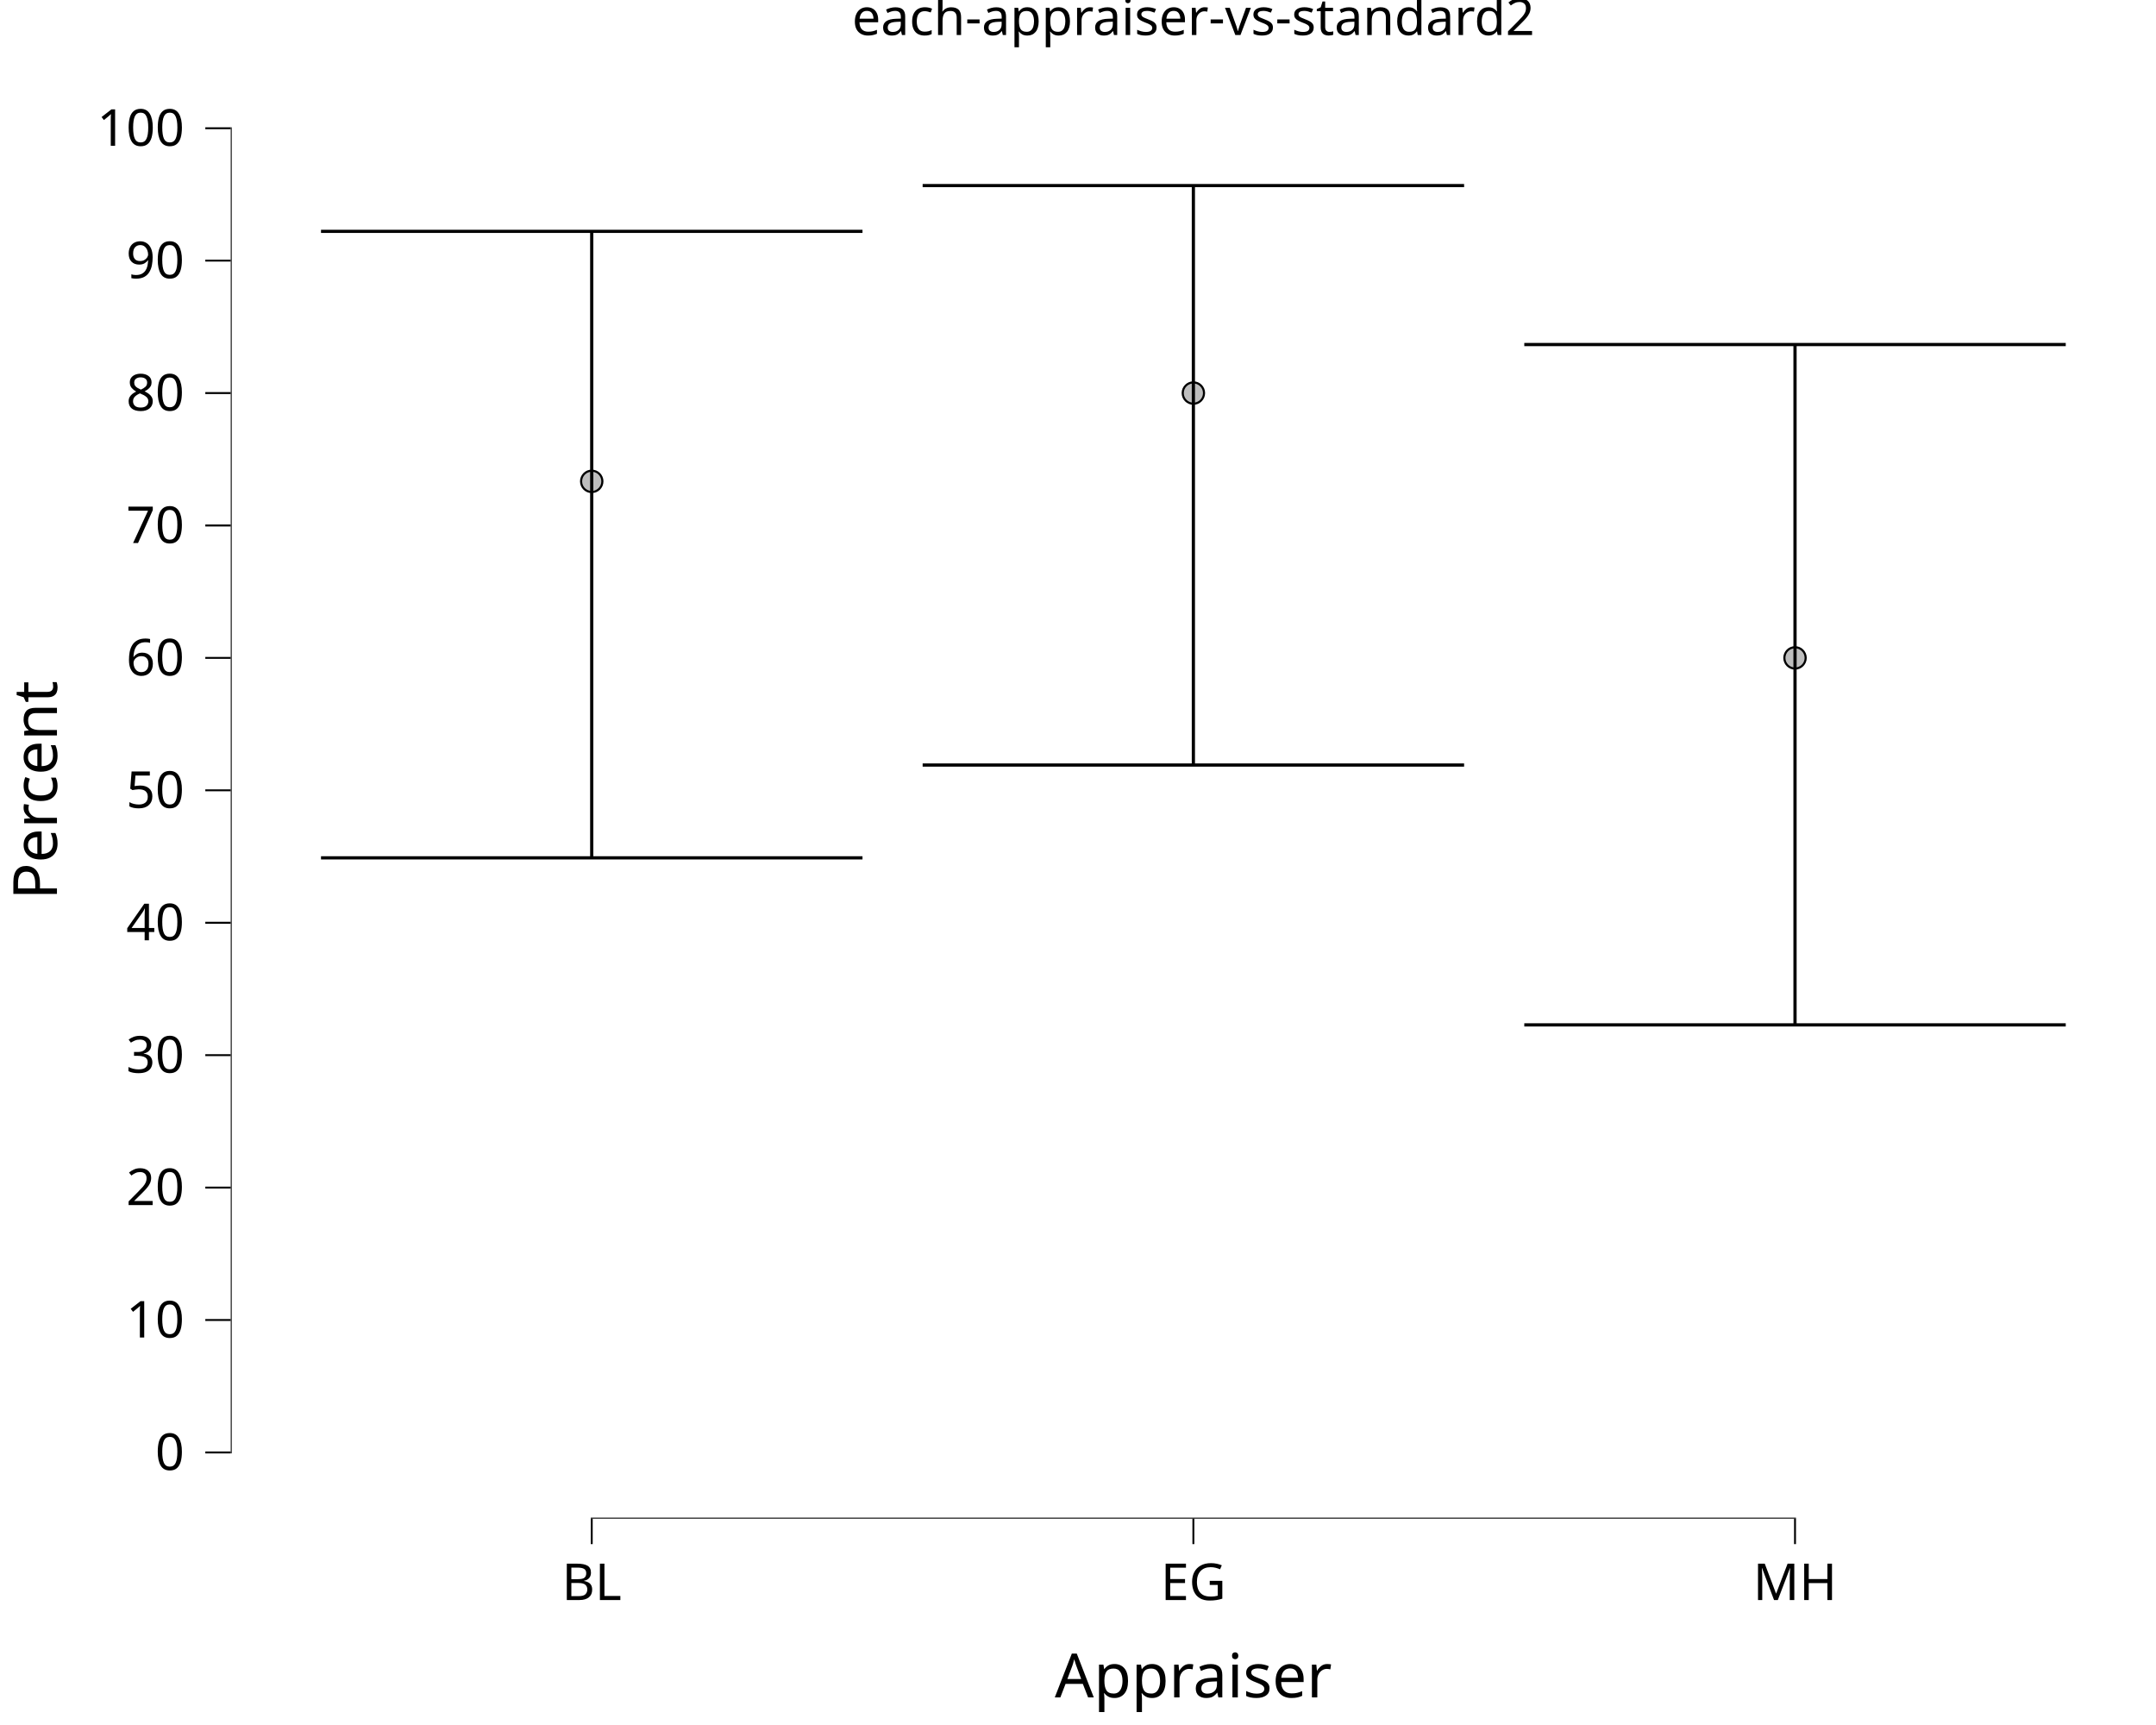
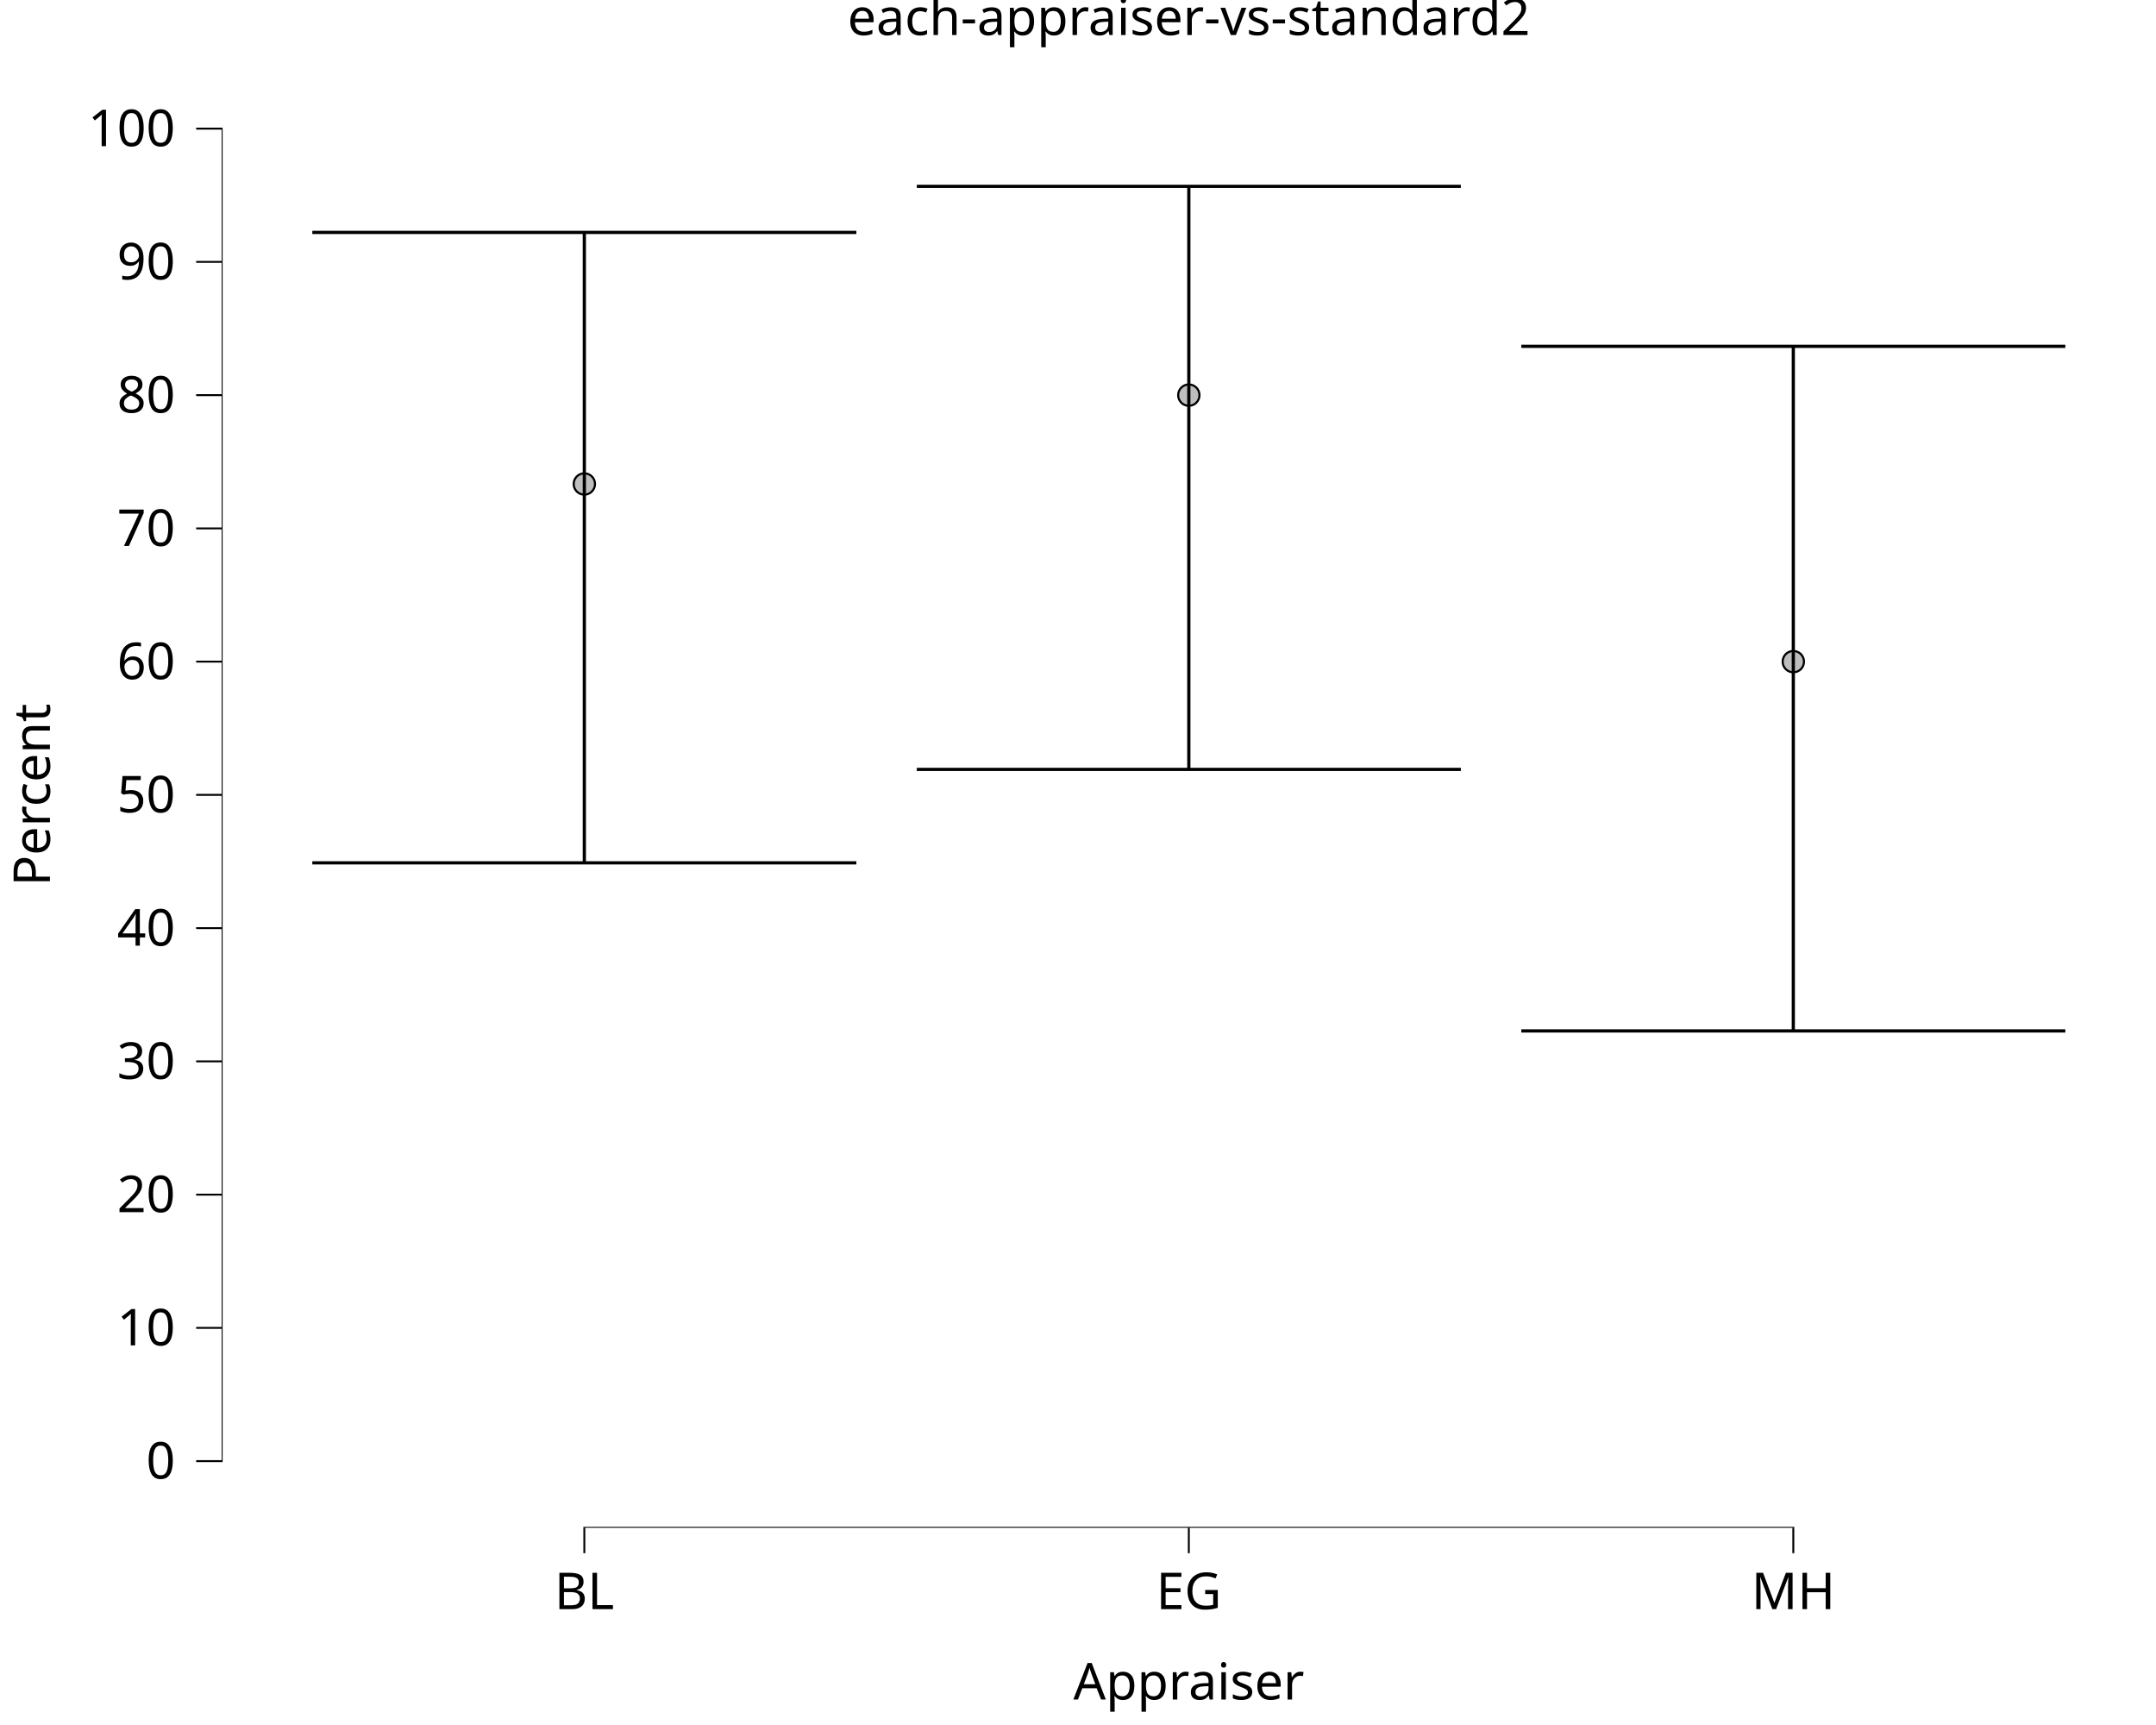
<svg xmlns="http://www.w3.org/2000/svg" class="svglite" data-engine-version="2.0" width="720.00pt" height="576.00pt" viewBox="0 0 720.00 576.00">
  <defs>
    <style type="text/css">
    .svglite line, .svglite polyline, .svglite polygon, .svglite path, .svglite rect, .svglite circle {
      fill: none;
      stroke: #000000;
      stroke-linecap: round;
      stroke-linejoin: round;
      stroke-miterlimit: 10.00;
    }
  </style>
  </defs>
  <rect width="100%" height="100%" style="stroke: none; fill: #FFFFFF;" />
  <defs>
    <clipPath id="cpMC4wMHw3MjAuMDB8MC4wMHw1NzYuMDA=">
      <rect x="0.00" y="0.00" width="720.00" height="576.00" />
    </clipPath>
  </defs>
  <g clip-path="url(#cpMC4wMHw3MjAuMDB8MC4wMHw1NzYuMDA=)">
    <rect x="0.00" y="0.00" width="720.00" height="576.00" style="stroke-width: 10.67; stroke: none;" />
  </g>
  <defs>
-     <clipPath id="cpNzcuMDZ8NzIwLjAwfDIwLjcxfDUwNy4wOQ==">
-       <rect x="77.06" y="20.71" width="642.94" height="486.39" />
+     <clipPath id="cpNzQuMDJ8NzIwLjAwfDIwLjcxfDUxMC4xNA==">
+       <rect x="74.02" y="20.71" width="645.98" height="489.43" />
    </clipPath>
  </defs>
-   <g clip-path="url(#cpNzcuMDZ8NzIwLjAwfDIwLjcxfDUwNy4wOQ==)">
-     <rect x="77.06" y="20.71" width="642.94" height="486.39" style="stroke-width: 10.67; stroke: none;" />
-     <circle cx="398.53" cy="131.25" r="3.56" style="stroke-width: 0.71; fill: #BEBEBE;" />
-     <circle cx="197.61" cy="160.73" r="3.56" style="stroke-width: 0.71; fill: #BEBEBE;" />
-     <circle cx="599.45" cy="219.68" r="3.56" style="stroke-width: 0.71; fill: #BEBEBE;" />
-     <polyline points="308.12,61.97 488.94,61.97 " style="stroke-width: 1.07; stroke-linecap: butt;" />
-     <polyline points="398.53,61.97 398.53,255.45 " style="stroke-width: 1.07; stroke-linecap: butt;" />
-     <polyline points="308.12,255.45 488.94,255.45 " style="stroke-width: 1.07; stroke-linecap: butt;" />
-     <polyline points="107.20,77.25 288.03,77.25 " style="stroke-width: 1.07; stroke-linecap: butt;" />
-     <polyline points="197.61,77.25 197.61,286.45 " style="stroke-width: 1.07; stroke-linecap: butt;" />
-     <polyline points="107.20,286.45 288.03,286.45 " style="stroke-width: 1.07; stroke-linecap: butt;" />
-     <polyline points="509.04,115.05 689.86,115.05 " style="stroke-width: 1.07; stroke-linecap: butt;" />
-     <polyline points="599.45,115.05 599.45,342.22 " style="stroke-width: 1.07; stroke-linecap: butt;" />
-     <polyline points="509.04,342.22 689.86,342.22 " style="stroke-width: 1.07; stroke-linecap: butt;" />
-     <line x1="197.29" y1="507.09" x2="599.77" y2="507.09" style="stroke-width: 0.64; stroke-linecap: butt;" />
-     <line x1="77.06" y1="485.30" x2="77.06" y2="42.50" style="stroke-width: 0.64; stroke-linecap: butt;" />
-     <rect x="77.06" y="20.71" width="642.94" height="486.39" style="stroke-width: 0.00; stroke: none;" />
+   <g clip-path="url(#cpNzQuMDJ8NzIwLjAwfDIwLjcxfDUxMC4xNA==)">
+     <rect x="74.02" y="20.71" width="645.98" height="489.43" style="stroke-width: 10.67; stroke: none;" />
+     <circle cx="397.01" cy="131.94" r="3.56" style="stroke-width: 0.71; fill: #BEBEBE;" />
+     <circle cx="195.14" cy="161.61" r="3.56" style="stroke-width: 0.71; fill: #BEBEBE;" />
+     <circle cx="598.88" cy="220.93" r="3.56" style="stroke-width: 0.71; fill: #BEBEBE;" />
+     <polyline points="306.17,62.23 487.85,62.23 " style="stroke-width: 1.07; stroke-linecap: butt;" />
+     <polyline points="397.01,62.23 397.01,256.92 " style="stroke-width: 1.07; stroke-linecap: butt;" />
+     <polyline points="306.17,256.92 487.85,256.92 " style="stroke-width: 1.07; stroke-linecap: butt;" />
+     <polyline points="104.30,77.60 285.98,77.60 " style="stroke-width: 1.07; stroke-linecap: butt;" />
+     <polyline points="195.14,77.60 195.14,288.12 " style="stroke-width: 1.07; stroke-linecap: butt;" />
+     <polyline points="104.30,288.12 285.98,288.12 " style="stroke-width: 1.07; stroke-linecap: butt;" />
+     <polyline points="508.04,115.64 689.72,115.64 " style="stroke-width: 1.07; stroke-linecap: butt;" />
+     <polyline points="598.88,115.64 598.88,344.24 " style="stroke-width: 1.07; stroke-linecap: butt;" />
+     <polyline points="508.04,344.24 689.72,344.24 " style="stroke-width: 1.07; stroke-linecap: butt;" />
+     <line x1="194.82" y1="510.14" x2="599.20" y2="510.14" style="stroke-width: 0.64; stroke-linecap: butt;" />
+     <line x1="74.02" y1="488.21" x2="74.02" y2="42.64" style="stroke-width: 0.64; stroke-linecap: butt;" />
+     <rect x="74.02" y="20.71" width="645.98" height="489.43" style="stroke-width: 0.00; stroke: none;" />
  </g>
  <g clip-path="url(#cpMC4wMHw3MjAuMDB8MC4wMHw1NzYuMDA=)">
-     <polyline points="77.06,507.09 77.06,20.71 " style="stroke-width: 0.00; stroke: none; stroke-linecap: butt;" />
-     <text x="61.58" y="490.84" text-anchor="end" style="font-size: 17.00px; font-family: sans;" textLength="9.46px" lengthAdjust="spacingAndGlyphs">0</text>
-     <text x="61.58" y="446.62" text-anchor="end" style="font-size: 17.00px; font-family: sans;" textLength="18.91px" lengthAdjust="spacingAndGlyphs">10</text>
-     <text x="61.58" y="402.40" text-anchor="end" style="font-size: 17.00px; font-family: sans;" textLength="18.91px" lengthAdjust="spacingAndGlyphs">20</text>
-     <text x="61.58" y="358.18" text-anchor="end" style="font-size: 17.00px; font-family: sans;" textLength="18.91px" lengthAdjust="spacingAndGlyphs">30</text>
-     <text x="61.58" y="313.97" text-anchor="end" style="font-size: 17.00px; font-family: sans;" textLength="18.91px" lengthAdjust="spacingAndGlyphs">40</text>
-     <text x="61.58" y="269.75" text-anchor="end" style="font-size: 17.00px; font-family: sans;" textLength="18.91px" lengthAdjust="spacingAndGlyphs">50</text>
-     <text x="61.58" y="225.53" text-anchor="end" style="font-size: 17.00px; font-family: sans;" textLength="18.91px" lengthAdjust="spacingAndGlyphs">60</text>
-     <text x="61.58" y="181.32" text-anchor="end" style="font-size: 17.00px; font-family: sans;" textLength="18.91px" lengthAdjust="spacingAndGlyphs">70</text>
-     <text x="61.58" y="137.10" text-anchor="end" style="font-size: 17.00px; font-family: sans;" textLength="18.91px" lengthAdjust="spacingAndGlyphs">80</text>
-     <text x="61.58" y="92.88" text-anchor="end" style="font-size: 17.00px; font-family: sans;" textLength="18.91px" lengthAdjust="spacingAndGlyphs">90</text>
-     <text x="61.58" y="48.67" text-anchor="end" style="font-size: 17.00px; font-family: sans;" textLength="28.37px" lengthAdjust="spacingAndGlyphs">100</text>
-     <polyline points="68.56,484.99 77.06,484.99 " style="stroke-width: 0.64; stroke-linecap: butt;" />
-     <polyline points="68.56,440.77 77.06,440.77 " style="stroke-width: 0.64; stroke-linecap: butt;" />
-     <polyline points="68.56,396.55 77.06,396.55 " style="stroke-width: 0.64; stroke-linecap: butt;" />
-     <polyline points="68.56,352.33 77.06,352.33 " style="stroke-width: 0.64; stroke-linecap: butt;" />
-     <polyline points="68.56,308.12 77.06,308.12 " style="stroke-width: 0.64; stroke-linecap: butt;" />
-     <polyline points="68.56,263.90 77.06,263.90 " style="stroke-width: 0.64; stroke-linecap: butt;" />
-     <polyline points="68.56,219.68 77.06,219.68 " style="stroke-width: 0.64; stroke-linecap: butt;" />
-     <polyline points="68.56,175.47 77.06,175.47 " style="stroke-width: 0.64; stroke-linecap: butt;" />
-     <polyline points="68.56,131.25 77.06,131.25 " style="stroke-width: 0.64; stroke-linecap: butt;" />
-     <polyline points="68.56,87.03 77.06,87.03 " style="stroke-width: 0.64; stroke-linecap: butt;" />
-     <polyline points="68.56,42.82 77.06,42.82 " style="stroke-width: 0.64; stroke-linecap: butt;" />
-     <polyline points="77.06,507.09 720.00,507.09 " style="stroke-width: 0.00; stroke: none; stroke-linecap: butt;" />
-     <polyline points="197.61,515.60 197.61,507.09 " style="stroke-width: 0.64; stroke-linecap: butt;" />
-     <polyline points="398.53,515.60 398.53,507.09 " style="stroke-width: 0.64; stroke-linecap: butt;" />
-     <polyline points="599.45,515.60 599.45,507.09 " style="stroke-width: 0.64; stroke-linecap: butt;" />
-     <text x="197.61" y="534.27" text-anchor="middle" style="font-size: 17.00px; font-family: sans;" textLength="20.80px" lengthAdjust="spacingAndGlyphs">BL</text>
-     <text x="398.53" y="534.27" text-anchor="middle" style="font-size: 17.00px; font-family: sans;" textLength="24.57px" lengthAdjust="spacingAndGlyphs">EG</text>
-     <text x="599.45" y="534.27" text-anchor="middle" style="font-size: 17.00px; font-family: sans;" textLength="26.45px" lengthAdjust="spacingAndGlyphs">MH</text>
-     <text x="398.53" y="566.78" text-anchor="middle" style="font-size: 20.40px; font-family: sans;" textLength="87.32px" lengthAdjust="spacingAndGlyphs">Appraiser</text>
-     <text transform="translate(19.02,263.90) rotate(-90)" text-anchor="middle" style="font-size: 20.40px; font-family: sans;" textLength="70.32px" lengthAdjust="spacingAndGlyphs">Percent</text>
-     <text x="398.53" y="11.70" text-anchor="middle" style="font-size: 17.00px; font-family: sans;" textLength="217.37px" lengthAdjust="spacingAndGlyphs">each-appraiser-vs-standard2</text>
+     <polyline points="74.02,510.14 74.02,20.71 " style="stroke-width: 0.00; stroke: none; stroke-linecap: butt;" />
+     <text x="58.54" y="493.74" text-anchor="end" style="font-size: 17.00px; font-family: sans;" textLength="9.46px" lengthAdjust="spacingAndGlyphs">0</text>
+     <text x="58.54" y="449.25" text-anchor="end" style="font-size: 17.00px; font-family: sans;" textLength="18.91px" lengthAdjust="spacingAndGlyphs">10</text>
+     <text x="58.54" y="404.75" text-anchor="end" style="font-size: 17.00px; font-family: sans;" textLength="18.91px" lengthAdjust="spacingAndGlyphs">20</text>
+     <text x="58.54" y="360.26" text-anchor="end" style="font-size: 17.00px; font-family: sans;" textLength="18.91px" lengthAdjust="spacingAndGlyphs">30</text>
+     <text x="58.54" y="315.77" text-anchor="end" style="font-size: 17.00px; font-family: sans;" textLength="18.91px" lengthAdjust="spacingAndGlyphs">40</text>
+     <text x="58.54" y="271.27" text-anchor="end" style="font-size: 17.00px; font-family: sans;" textLength="18.91px" lengthAdjust="spacingAndGlyphs">50</text>
+     <text x="58.54" y="226.78" text-anchor="end" style="font-size: 17.00px; font-family: sans;" textLength="18.91px" lengthAdjust="spacingAndGlyphs">60</text>
+     <text x="58.54" y="182.29" text-anchor="end" style="font-size: 17.00px; font-family: sans;" textLength="18.91px" lengthAdjust="spacingAndGlyphs">70</text>
+     <text x="58.54" y="137.79" text-anchor="end" style="font-size: 17.00px; font-family: sans;" textLength="18.91px" lengthAdjust="spacingAndGlyphs">80</text>
+     <text x="58.54" y="93.30" text-anchor="end" style="font-size: 17.00px; font-family: sans;" textLength="18.91px" lengthAdjust="spacingAndGlyphs">90</text>
+     <text x="58.54" y="48.80" text-anchor="end" style="font-size: 17.00px; font-family: sans;" textLength="28.37px" lengthAdjust="spacingAndGlyphs">100</text>
+     <polyline points="65.51,487.89 74.02,487.89 " style="stroke-width: 0.64; stroke-linecap: butt;" />
+     <polyline points="65.51,443.40 74.02,443.40 " style="stroke-width: 0.64; stroke-linecap: butt;" />
+     <polyline points="65.51,398.91 74.02,398.91 " style="stroke-width: 0.64; stroke-linecap: butt;" />
+     <polyline points="65.51,354.41 74.02,354.41 " style="stroke-width: 0.64; stroke-linecap: butt;" />
+     <polyline points="65.51,309.92 74.02,309.92 " style="stroke-width: 0.64; stroke-linecap: butt;" />
+     <polyline points="65.51,265.42 74.02,265.42 " style="stroke-width: 0.64; stroke-linecap: butt;" />
+     <polyline points="65.51,220.93 74.02,220.93 " style="stroke-width: 0.64; stroke-linecap: butt;" />
+     <polyline points="65.51,176.44 74.02,176.44 " style="stroke-width: 0.64; stroke-linecap: butt;" />
+     <polyline points="65.51,131.94 74.02,131.94 " style="stroke-width: 0.64; stroke-linecap: butt;" />
+     <polyline points="65.51,87.45 74.02,87.45 " style="stroke-width: 0.64; stroke-linecap: butt;" />
+     <polyline points="65.51,42.95 74.02,42.95 " style="stroke-width: 0.64; stroke-linecap: butt;" />
+     <polyline points="74.02,510.14 720.00,510.14 " style="stroke-width: 0.00; stroke: none; stroke-linecap: butt;" />
+     <polyline points="195.14,518.64 195.14,510.14 " style="stroke-width: 0.64; stroke-linecap: butt;" />
+     <polyline points="397.01,518.64 397.01,510.14 " style="stroke-width: 0.64; stroke-linecap: butt;" />
+     <polyline points="598.88,518.64 598.88,510.14 " style="stroke-width: 0.64; stroke-linecap: butt;" />
+     <text x="195.14" y="537.32" text-anchor="middle" style="font-size: 17.00px; font-family: sans;" textLength="20.80px" lengthAdjust="spacingAndGlyphs">BL</text>
+     <text x="397.01" y="537.32" text-anchor="middle" style="font-size: 17.00px; font-family: sans;" textLength="24.57px" lengthAdjust="spacingAndGlyphs">EG</text>
+     <text x="598.88" y="537.32" text-anchor="middle" style="font-size: 17.00px; font-family: sans;" textLength="26.45px" lengthAdjust="spacingAndGlyphs">MH</text>
+     <text x="397.01" y="567.49" text-anchor="middle" style="font-size: 17.00px; font-family: sans;" textLength="72.77px" lengthAdjust="spacingAndGlyphs">Appraiser</text>
+     <text transform="translate(16.68,265.42) rotate(-90)" text-anchor="middle" style="font-size: 17.00px; font-family: sans;" textLength="58.60px" lengthAdjust="spacingAndGlyphs">Percent</text>
+     <text x="397.01" y="11.70" text-anchor="middle" style="font-size: 17.00px; font-family: sans;" textLength="217.37px" lengthAdjust="spacingAndGlyphs">each-appraiser-vs-standard2</text>
  </g>
</svg>
